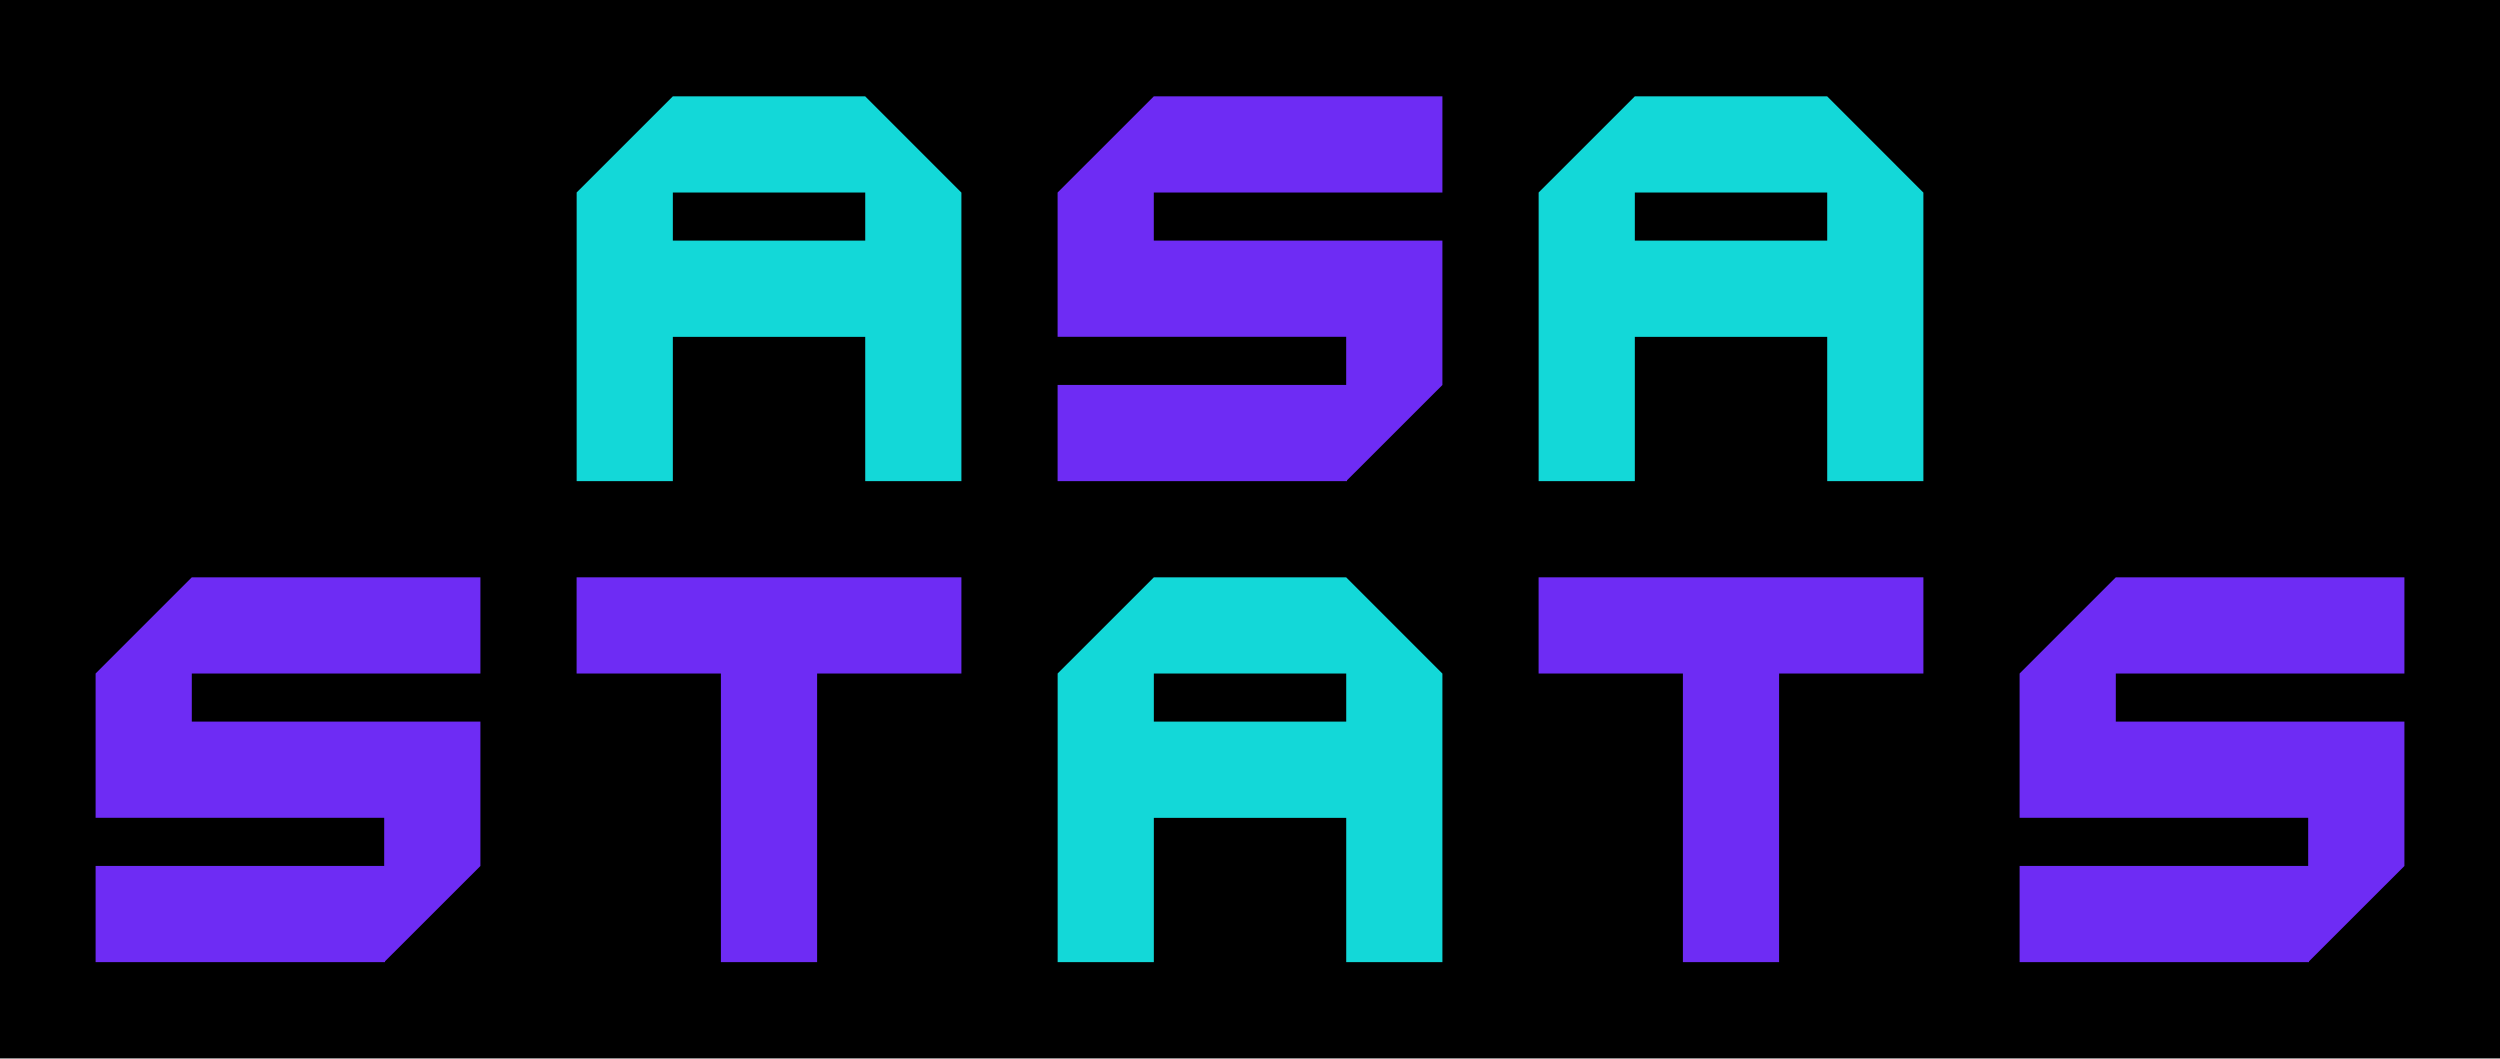
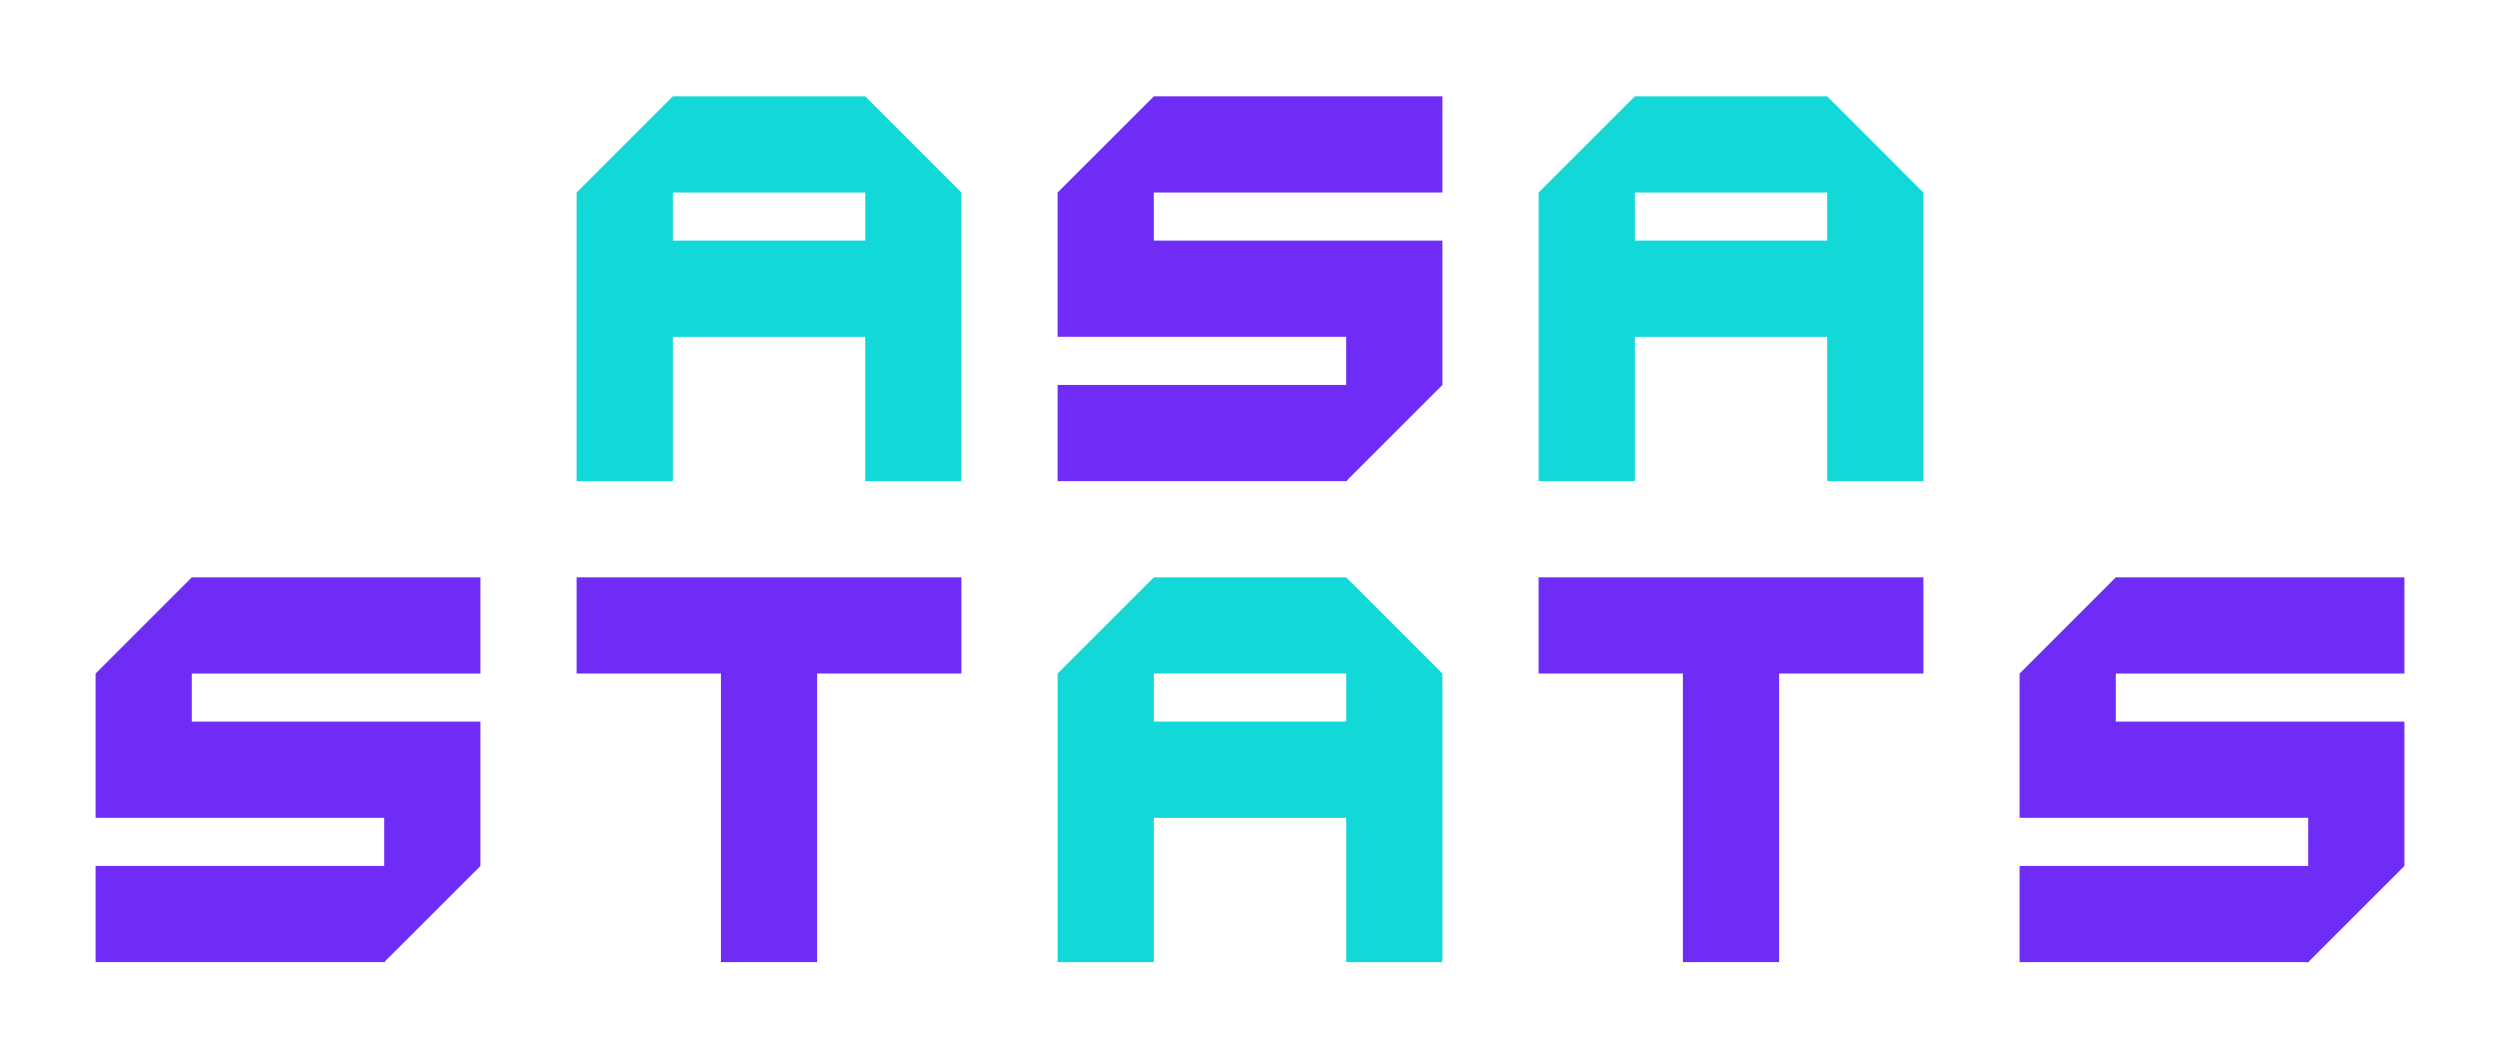
<svg xmlns="http://www.w3.org/2000/svg" width="2310" height="978" viewBox="0 0 611.187 258.762" version="1.1" id="svg1339">
  <defs id="defs1336" />
  <g id="layer1">
-     <rect style="fill:#000000;fill-opacity:1;stroke:none;stroke-width:0.48" id="rect12852" width="611.452" height="258.763" x="0" y="-1.4210855e-14" />
    <g id="g9133" style="fill:#6e2cf4;fill-opacity:1" transform="matrix(1.999115,0,0,1.999115,95.68666,-151.1875)">
      <path id="rect1183" style="fill:#6e2cf4;fill-opacity:1;stroke:none;stroke-width:0;stroke-linecap:round;stroke-linejoin:round;paint-order:stroke fill markers" d="m 22.649,146.229 v 11.765 h 17.647 v 35.293 H 52.061 V 157.994 h 17.646 v -11.765 z" />
      <path id="rect3851" style="fill:#6e2cf4;fill-opacity:1;stroke:none;stroke-width:0;stroke-linecap:round;stroke-linejoin:round;paint-order:stroke fill markers" d="m 140.293,146.229 v 11.765 h 17.647 v 35.293 h 11.764 V 157.994 h 17.647 v -11.765 z" />
      <path id="path19282" style="fill:#6e2cf4;fill-opacity:1;stroke:none;stroke-width:0;stroke-linecap:round;stroke-linejoin:round;paint-order:stroke fill markers" d="m -24.409,146.229 -11.764,11.764 v 5.88 0.001 11.765 h 35.293 l -0.002,5.882 H -36.173 v 11.765 h 35.293 0.002 0.097 v -0.098 L 10.877,181.54 h 0.008 v -0.008 -5.893 -0.354 -11.413 h -35.294 v -5.879 h 0.002 35.293 v -11.765 z" />
      <path id="path19284" style="fill:#6e2cf4;fill-opacity:1;stroke:none;stroke-width:0;stroke-linecap:round;stroke-linejoin:round;paint-order:stroke fill markers" d="m 210.879,146.231 -11.764,11.763 v 5.88 10e-4 11.765 h 35.293 l -0.001,5.882 h -35.291 v 11.765 h 35.293 0.001 0.098 v -0.098 l 11.659,-11.649 h 0.008 v -0.009 -5.892 -0.354 -11.412 h -35.294 v -5.879 h 0.001 35.293 v -11.765 z" />
      <path id="path19815" style="fill:#6e2cf4;fill-opacity:1;stroke:none;stroke-width:0;stroke-linecap:round;stroke-linejoin:round;paint-order:stroke fill markers" d="m 93.235,87.409 -11.764,11.763 v 5.88 0.001 11.765 h 35.292 l -9.5e-4,5.882 H 81.471 v 11.765 h 35.292 10e-4 0.098 v -0.098 l 11.659,-11.649 h 0.008 v -0.009 -5.892 -0.354 -11.412 H 93.235 v -5.879 h 0.002 35.293 v -11.765 z" />
    </g>
    <g id="g9138" style="fill:#13d8d8;fill-opacity:1" transform="matrix(1.999115,0,0,1.999115,95.68774,-151.1887)">
      <path id="path24747" style="fill:#13d8d8;fill-opacity:1;stroke:none;stroke-width:0;stroke-linecap:round;stroke-linejoin:round;paint-order:stroke fill markers" d="m 34.418,87.409 v 10e-4 l -11.769,11.762 h 0.005 v 35.293 h 11.764 v -17.644 h 23.526 v 17.645 H 69.707 V 99.172 h -0.009 L 57.943,87.413 v -0.005 z m 23.525,11.763 h 0.002 v 5.883 H 34.418 v -5.88 h 0.108 v -10e-4 h 23.417 z" />
      <path id="path25453" style="fill:#13d8d8;fill-opacity:1;stroke:none;stroke-width:0;stroke-linecap:round;stroke-linejoin:round;paint-order:stroke fill markers" d="m 152.061,87.409 v 10e-4 l -11.768,11.762 h 0.004 v 35.293 h 11.764 v -17.644 h 23.526 v 17.645 h 11.762 V 99.172 h -0.009 l -11.755,-11.759 v -0.005 z m 23.525,11.763 h 9.5e-4 v 5.883 h -23.526 v -5.88 h 0.108 v -10e-4 h 23.417 z" />
      <path id="path25741" style="fill:#13d8d8;fill-opacity:1;stroke:none;stroke-width:0;stroke-linecap:round;stroke-linejoin:round;paint-order:stroke fill markers" d="m 93.24,146.231 v 0.001 l -11.769,11.762 h 0.005 v 35.293 h 11.764 v -17.645 h 23.526 v 17.645 h 11.763 v -35.293 h -0.009 L 116.764,146.235 v -0.005 z m 23.525,11.763 h 10e-4 v 5.883 H 93.24 v -5.88 h 0.108 v -0.001 h 23.417 z" />
    </g>
  </g>
</svg>
